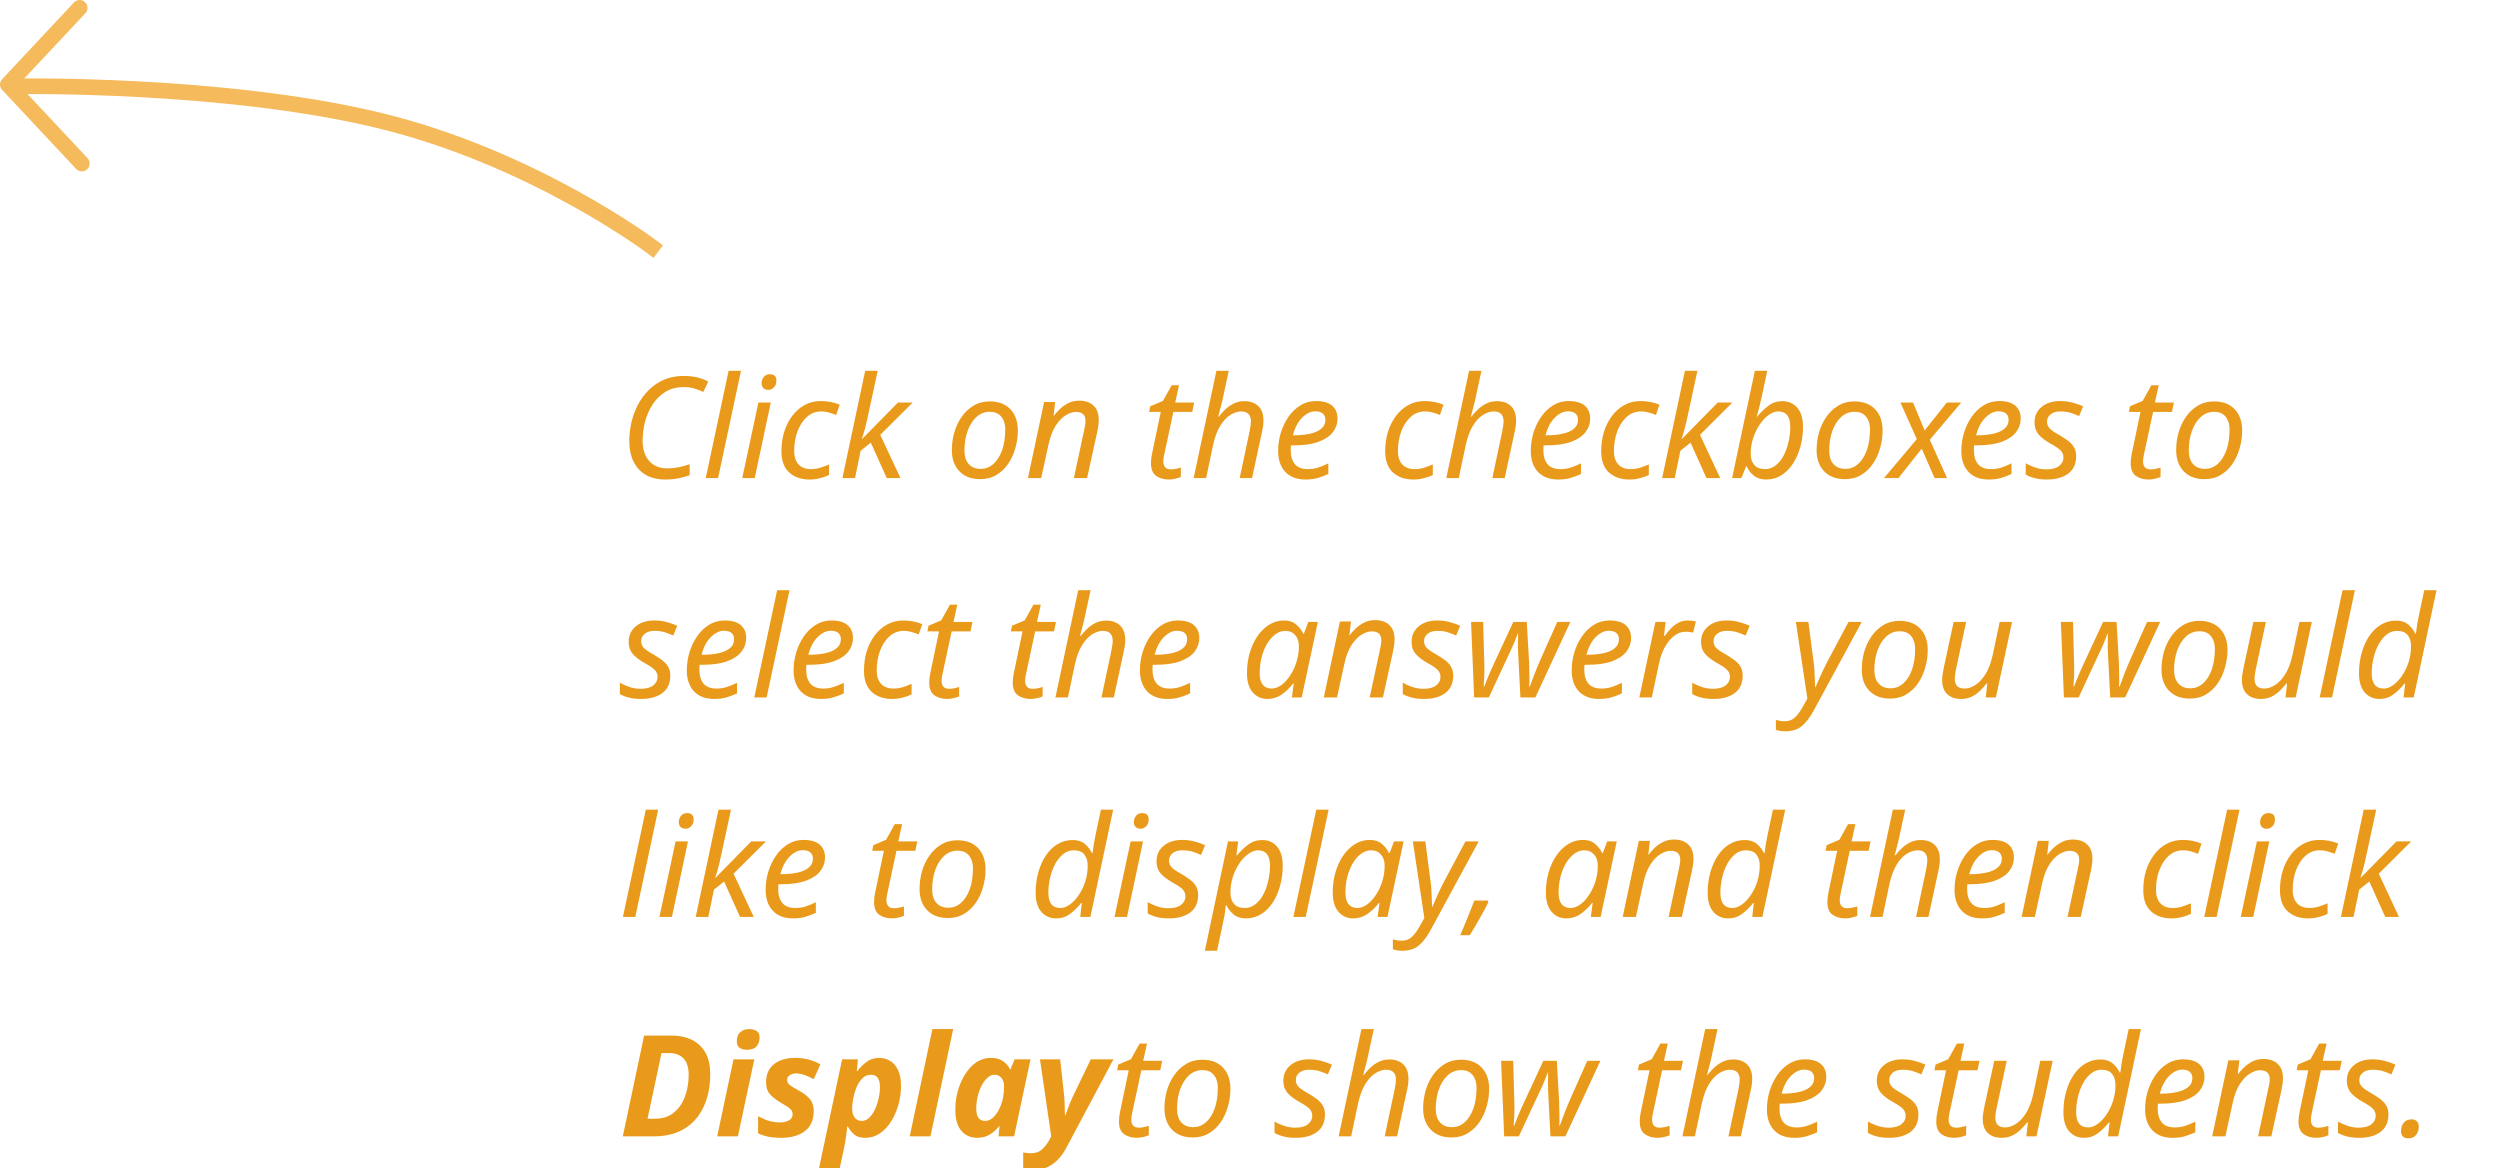
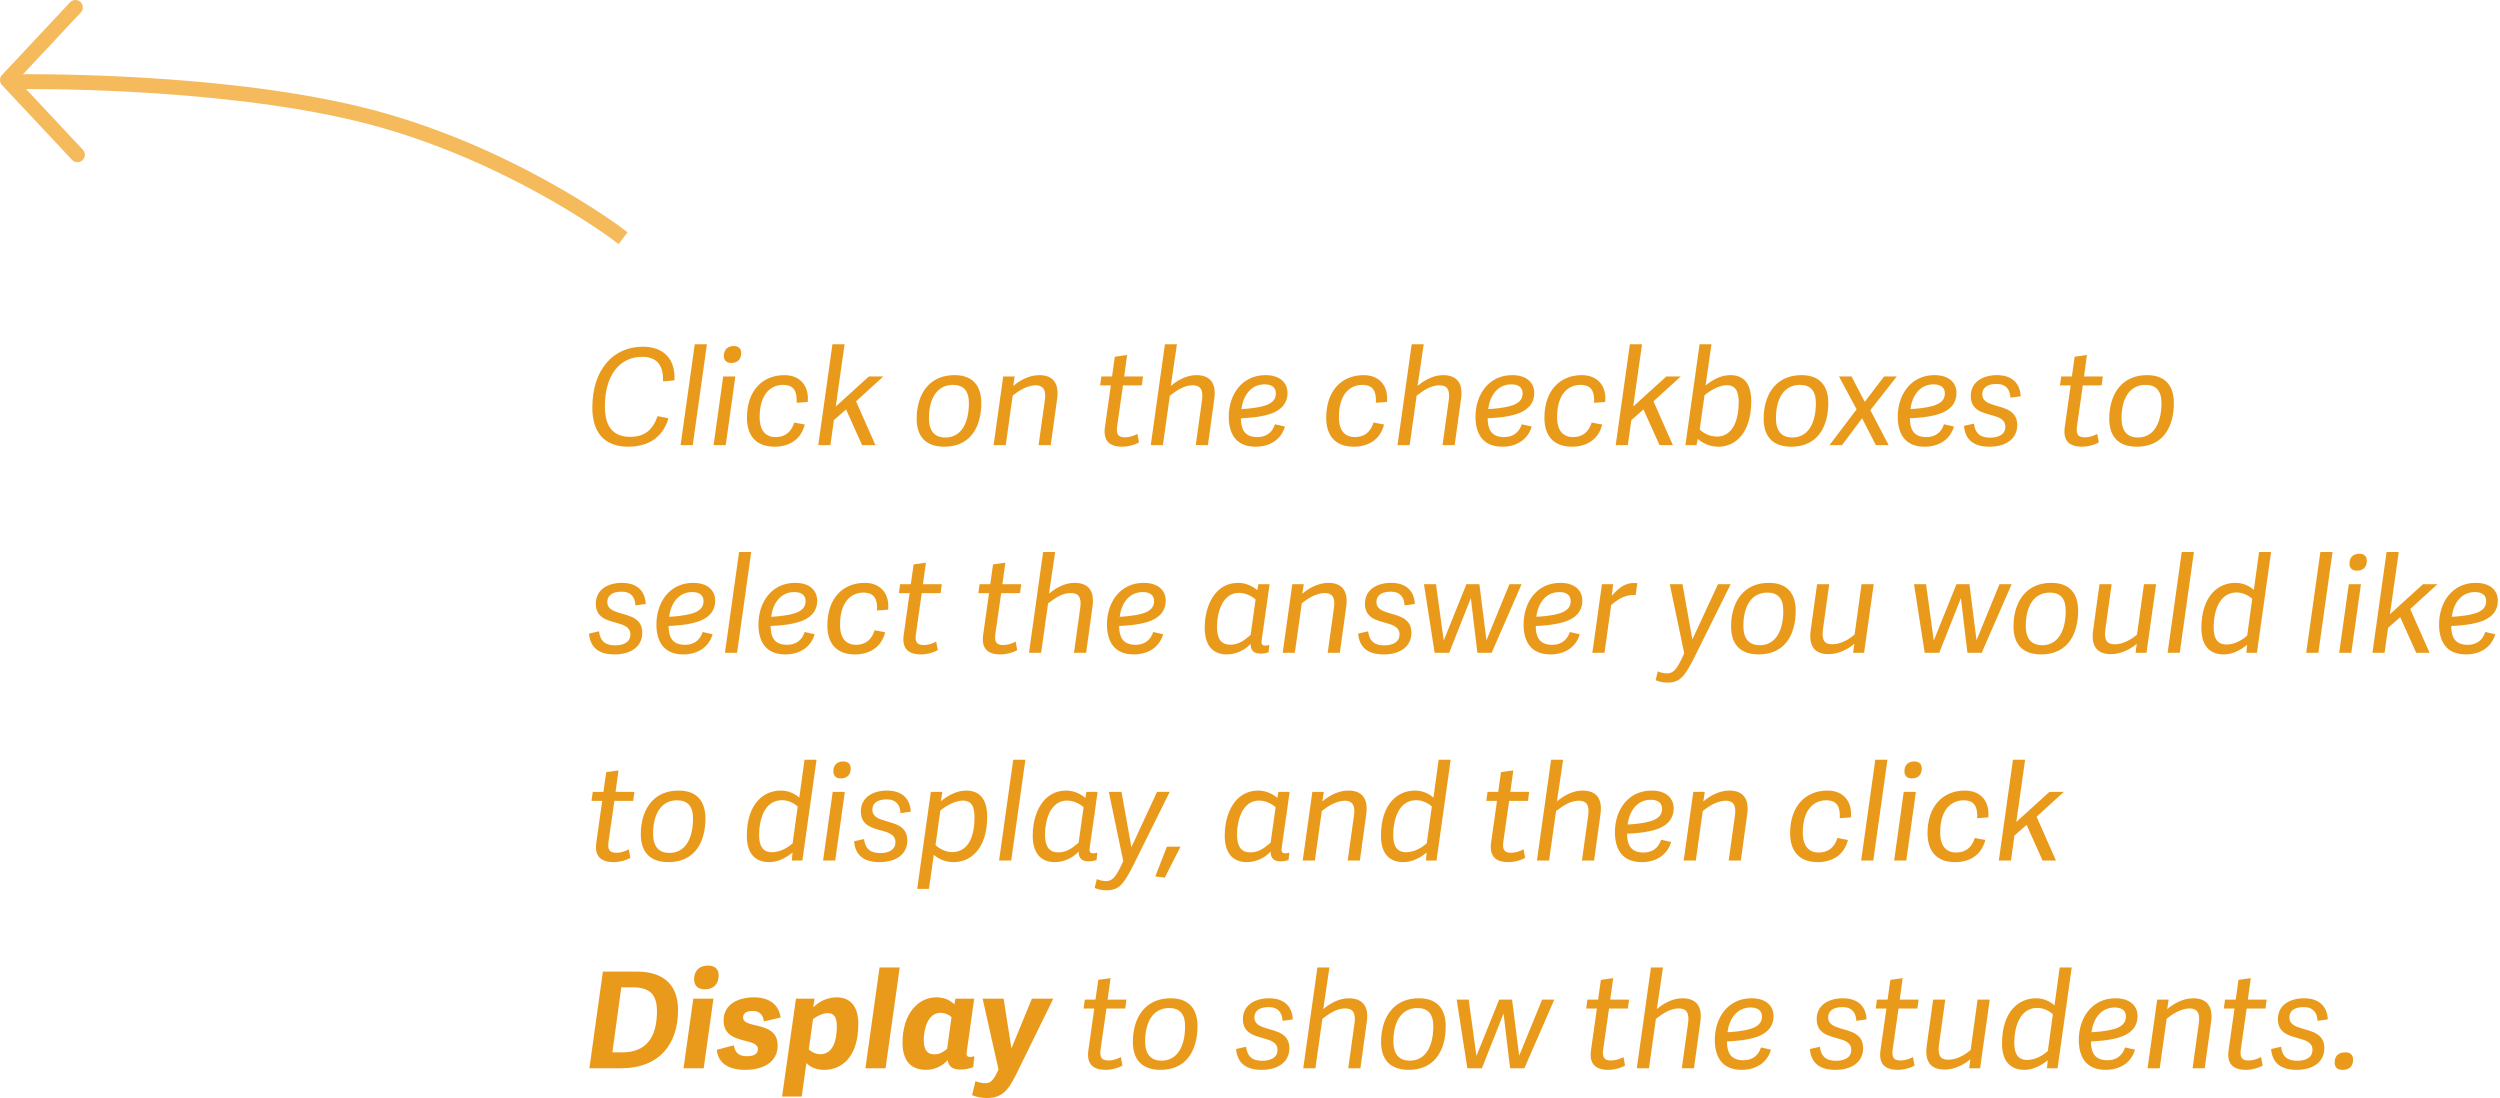
- <svg xmlns="http://www.w3.org/2000/svg" width="319px" height="149px" viewBox="0 0 319 149" version="1.1">
+ <svg xmlns="http://www.w3.org/2000/svg" width="337px" height="148px" viewBox="0 0 337 148" version="1.1">
  <defs />
  <g id="V1" stroke="none" stroke-width="1" fill="none" fill-rule="evenodd">
-     <g id="12_00-Guide-3" transform="translate(-917, -206)">
-       <g id="Group-12" transform="translate(918, 207)">
-         <text id="Click-on-the-checkbo" font-family="AdelleSans-Italic, Adelle Sans" font-size="18" font-style="italic" font-weight="normal" fill="#EA9A1A">
-           <tspan x="78" y="60">Click on the checkboxes to </tspan>
-           <tspan x="78" y="88">select the answers you would </tspan>
-           <tspan x="78" y="116">like to display, and then click </tspan>
-           <tspan x="78" y="144" font-family="AdelleSans-BoldItalic, Adelle Sans" font-weight="bold">Display</tspan>
-           <tspan x="140.748" y="144"> to show the students. </tspan>
-         </text>
-         <g id="Group-5" stroke="#F5BA5B" stroke-width="2">
-           <path d="M1,10.011 C1,10.011 27.529,9.567 47.328,14.358 C67.126,19.149 82.191,30.507 82.191,30.507" id="Line" stroke-linecap="square" />
-           <polyline id="Path-9" stroke-linecap="round" stroke-linejoin="round" points="9.439 19.864 -1.59161573e-12 9.787 9.167 7.10542736e-13" />
+     <g id="12_00-Guide-3-Copy" transform="translate(-862, -159)">
+       <g id="Group-12" transform="translate(863, 160)">
+         <g id="Group-16">
+           <g id="Group-5" stroke="#F5BA5B" stroke-width="2">
+             <path d="M1,10.011 C1,10.011 27.529,9.567 47.328,14.358 C67.126,19.149 82.191,30.507 82.191,30.507" id="Line" stroke-linecap="square" />
+             <polyline id="Path-9" stroke-linecap="round" stroke-linejoin="round" points="9.439 19.864 -1.59161573e-12 9.787 9.167 7.10542736e-13" />
+           </g>
+           <path d="M87.648,55.094 C86.982,56.948 85.92,57.884 83.94,57.884 C81.78,57.884 80.538,56.642 80.538,53.798 C80.538,49.46 82.608,47.102 85.56,47.102 C87.684,47.102 88.422,48.362 88.386,50.414 L89.916,50.27 C90.078,47.336 88.386,45.734 85.668,45.734 C81.636,45.734 78.846,48.83 78.846,53.96 C78.846,57.074 80.286,59.216 83.67,59.216 C86.046,59.216 88.278,58.244 89.106,55.382 L87.648,55.094 Z M90.744,59 L92.382,59 L94.29,45.41 L92.652,45.41 L90.744,59 Z M98.124,49.748 L96.486,49.748 L95.19,59 L96.828,59 L98.124,49.748 Z M98.916,46.598 C98.916,45.986 98.556,45.644 97.908,45.644 C97.08,45.644 96.576,46.13 96.576,46.976 C96.576,47.57 96.936,47.93 97.584,47.93 C98.412,47.93 98.916,47.426 98.916,46.598 Z M103.416,59.216 C105.306,59.216 106.962,58.316 107.484,56.228 L106.062,55.958 C105.666,57.272 104.784,57.92 103.542,57.92 C102.372,57.92 101.4,57.218 101.4,55.238 C101.4,51.89 103.092,50.882 104.55,50.882 C106.08,50.882 106.458,51.836 106.386,53.294 L107.88,53.186 C108.096,51.098 106.926,49.568 104.73,49.568 C101.796,49.568 99.69,51.638 99.69,55.31 C99.69,57.614 100.806,59.216 103.416,59.216 Z M117.006,59 L114.396,53.096 L118.068,49.748 L116.124,49.748 L111.66,53.798 L112.848,45.41 L111.21,45.41 L109.302,59 L110.94,59 L111.408,55.634 L113.046,54.194 L115.206,59 L117.006,59 Z M126.294,59.216 C123.684,59.216 122.568,57.722 122.568,55.454 C122.568,55.058 122.586,54.662 122.64,54.284 C123.018,51.494 124.71,49.568 127.662,49.568 C130.326,49.568 131.28,51.224 131.28,53.33 C131.28,53.726 131.262,54.086 131.208,54.5 C130.848,57.416 129.174,59.216 126.294,59.216 Z M126.438,57.974 C128.094,57.974 129.264,56.786 129.552,54.374 C129.588,54.014 129.606,53.672 129.606,53.312 C129.606,51.674 128.868,50.882 127.464,50.882 C125.79,50.882 124.566,52.016 124.278,54.374 C124.242,54.698 124.224,55.04 124.224,55.382 C124.224,57.074 124.962,57.974 126.438,57.974 Z M135.51,52.322 C136.176,51.782 137.418,50.936 138.606,50.936 C139.614,50.936 140.046,51.548 139.848,52.916 L139.002,59 L140.64,59 L141.504,52.736 C141.792,50.612 140.892,49.568 139.092,49.568 C137.616,49.568 136.32,50.396 135.6,51.026 L135.582,51.026 L135.78,49.748 L134.232,49.748 L132.936,59 L134.574,59 L135.51,52.322 Z M152.322,57.488 C151.908,57.722 151.26,57.956 150.666,57.956 C149.568,57.956 149.46,57.344 149.604,56.372 L150.378,50.954 L152.916,50.954 L153.078,49.748 L150.54,49.748 L150.936,46.85 L149.28,47.084 L148.902,49.748 L147.462,49.748 L147.3,50.954 L148.74,50.954 L147.948,56.552 C147.678,58.388 148.524,59.216 150.288,59.216 C151.116,59.216 152.034,58.946 152.538,58.64 L152.322,57.488 Z M156.696,52.34 C157.614,51.638 158.604,50.936 159.774,50.936 C160.782,50.936 161.232,51.512 161.034,52.916 L160.188,59 L161.826,59 L162.69,52.736 C162.978,50.612 162.114,49.568 160.242,49.568 C158.82,49.568 157.542,50.414 156.822,51.026 L157.65,45.41 L156.03,45.41 L154.122,59 L155.76,59 L156.696,52.34 Z M168.252,59.216 C165.552,59.216 164.634,57.38 164.634,55.184 C164.634,52.16 166.434,49.568 169.584,49.568 C171.6,49.568 172.554,50.648 172.554,51.962 C172.554,53.51 171.528,54.392 170.142,54.824 C168.774,55.256 167.154,55.346 166.272,55.382 C166.29,56.642 166.596,57.92 168.504,57.92 C169.818,57.92 170.574,57.146 170.862,56.192 L172.212,56.498 C171.672,58.334 170.088,59.216 168.252,59.216 Z M169.476,50.81 C167.586,50.81 166.578,52.358 166.344,54.14 C166.776,54.122 168.288,54.05 169.512,53.672 C170.412,53.384 170.988,52.898 170.988,52.034 C170.988,51.224 170.412,50.81 169.476,50.81 Z M181.5,59.216 C183.39,59.216 185.046,58.316 185.568,56.228 L184.146,55.958 C183.75,57.272 182.868,57.92 181.626,57.92 C180.456,57.92 179.484,57.218 179.484,55.238 C179.484,51.89 181.176,50.882 182.634,50.882 C184.164,50.882 184.542,51.836 184.47,53.294 L185.964,53.186 C186.18,51.098 185.01,49.568 182.814,49.568 C179.88,49.568 177.774,51.638 177.774,55.31 C177.774,57.614 178.89,59.216 181.5,59.216 Z M189.96,52.34 C190.878,51.638 191.868,50.936 193.038,50.936 C194.046,50.936 194.496,51.512 194.298,52.916 L193.452,59 L195.09,59 L195.954,52.736 C196.242,50.612 195.378,49.568 193.506,49.568 C192.084,49.568 190.806,50.414 190.086,51.026 L190.914,45.41 L189.294,45.41 L187.386,59 L189.024,59 L189.96,52.34 Z M201.516,59.216 C198.816,59.216 197.898,57.38 197.898,55.184 C197.898,52.16 199.698,49.568 202.848,49.568 C204.864,49.568 205.818,50.648 205.818,51.962 C205.818,53.51 204.792,54.392 203.406,54.824 C202.038,55.256 200.418,55.346 199.536,55.382 C199.554,56.642 199.86,57.92 201.768,57.92 C203.082,57.92 203.838,57.146 204.126,56.192 L205.476,56.498 C204.936,58.334 203.352,59.216 201.516,59.216 Z M202.74,50.81 C200.85,50.81 199.842,52.358 199.608,54.14 C200.04,54.122 201.552,54.05 202.776,53.672 C203.676,53.384 204.252,52.898 204.252,52.034 C204.252,51.224 203.676,50.81 202.74,50.81 Z M210.912,59.216 C212.802,59.216 214.458,58.316 214.98,56.228 L213.558,55.958 C213.162,57.272 212.28,57.92 211.038,57.92 C209.868,57.92 208.896,57.218 208.896,55.238 C208.896,51.89 210.588,50.882 212.046,50.882 C213.576,50.882 213.954,51.836 213.882,53.294 L215.376,53.186 C215.592,51.098 214.422,49.568 212.226,49.568 C209.292,49.568 207.186,51.638 207.186,55.31 C207.186,57.614 208.302,59.216 210.912,59.216 Z M224.502,59 L221.892,53.096 L225.564,49.748 L223.62,49.748 L219.156,53.798 L220.344,45.41 L218.706,45.41 L216.798,59 L218.436,59 L218.904,55.634 L220.542,54.194 L222.702,59 L224.502,59 Z M227.688,59 L226.194,59 L228.102,45.41 L229.704,45.41 L228.912,50.954 C229.848,50.234 230.91,49.568 232.26,49.568 C233.898,49.568 235.068,50.522 235.068,53.078 C235.068,57.362 232.926,59.216 230.658,59.216 C229.524,59.216 228.606,58.802 227.868,58.172 L227.85,58.172 L227.688,59 Z M228.768,52.286 L228.12,56.912 C228.48,57.236 229.29,57.848 230.424,57.848 C232.62,57.848 233.376,55.562 233.376,53.204 C233.376,51.62 232.854,50.918 231.756,50.918 C230.712,50.918 229.38,51.746 228.768,52.286 Z M240.468,59.216 C237.858,59.216 236.742,57.722 236.742,55.454 C236.742,55.058 236.76,54.662 236.814,54.284 C237.192,51.494 238.884,49.568 241.836,49.568 C244.5,49.568 245.454,51.224 245.454,53.33 C245.454,53.726 245.436,54.086 245.382,54.5 C245.022,57.416 243.348,59.216 240.468,59.216 Z M240.612,57.974 C242.268,57.974 243.438,56.786 243.726,54.374 C243.762,54.014 243.78,53.672 243.78,53.312 C243.78,51.674 243.042,50.882 241.638,50.882 C239.964,50.882 238.74,52.016 238.452,54.374 C238.416,54.698 238.398,55.04 238.398,55.382 C238.398,57.074 239.136,57.974 240.612,57.974 Z M253.59,59 L251.124,54.284 L254.688,49.748 L252.978,49.748 L250.368,53.168 L248.586,49.748 L246.894,49.748 L249.27,54.176 L245.616,59 L247.308,59 L250.008,55.382 L251.862,59 L253.59,59 Z M258.432,59.216 C255.732,59.216 254.814,57.38 254.814,55.184 C254.814,52.16 256.614,49.568 259.764,49.568 C261.78,49.568 262.734,50.648 262.734,51.962 C262.734,53.51 261.708,54.392 260.322,54.824 C258.954,55.256 257.334,55.346 256.452,55.382 C256.47,56.642 256.776,57.92 258.684,57.92 C259.998,57.92 260.754,57.146 261.042,56.192 L262.392,56.498 C261.852,58.334 260.268,59.216 258.432,59.216 Z M259.656,50.81 C257.766,50.81 256.758,52.358 256.524,54.14 C256.956,54.122 258.468,54.05 259.692,53.672 C260.592,53.384 261.168,52.898 261.168,52.034 C261.168,51.224 260.592,50.81 259.656,50.81 Z M268.17,49.568 C266.388,49.568 264.66,50.414 264.66,52.376 C264.66,54.266 266.172,54.608 267.468,54.968 C268.458,55.238 269.322,55.544 269.322,56.516 C269.322,57.668 268.242,57.992 267.27,57.992 C265.668,57.992 265.218,57.146 265.092,56.102 L263.742,56.408 C263.904,58.244 265.002,59.216 267.18,59.216 C269.412,59.216 270.924,58.154 270.924,56.282 C270.924,54.356 269.25,54.032 267.9,53.636 C266.982,53.366 266.208,53.042 266.208,52.16 C266.208,51.44 266.676,50.756 268.134,50.756 C269.484,50.756 269.952,51.584 270.006,52.61 L271.392,52.412 C271.302,50.792 270.366,49.568 268.17,49.568 Z M281.706,57.488 C281.292,57.722 280.644,57.956 280.05,57.956 C278.952,57.956 278.844,57.344 278.988,56.372 L279.762,50.954 L282.3,50.954 L282.462,49.748 L279.924,49.748 L280.32,46.85 L278.664,47.084 L278.286,49.748 L276.846,49.748 L276.684,50.954 L278.124,50.954 L277.332,56.552 C277.062,58.388 277.908,59.216 279.672,59.216 C280.5,59.216 281.418,58.946 281.922,58.64 L281.706,57.488 Z M287.052,59.216 C284.442,59.216 283.326,57.722 283.326,55.454 C283.326,55.058 283.344,54.662 283.398,54.284 C283.776,51.494 285.468,49.568 288.42,49.568 C291.084,49.568 292.038,51.224 292.038,53.33 C292.038,53.726 292.02,54.086 291.966,54.5 C291.606,57.416 289.932,59.216 287.052,59.216 Z M287.196,57.974 C288.852,57.974 290.022,56.786 290.31,54.374 C290.346,54.014 290.364,53.672 290.364,53.312 C290.364,51.674 289.626,50.882 288.222,50.882 C286.548,50.882 285.324,52.016 285.036,54.374 C285,54.698 284.982,55.04 284.982,55.382 C284.982,57.074 285.72,57.974 287.196,57.974 Z M82.824,77.568 C81.042,77.568 79.314,78.414 79.314,80.376 C79.314,82.266 80.826,82.608 82.122,82.968 C83.112,83.238 83.976,83.544 83.976,84.516 C83.976,85.668 82.896,85.992 81.924,85.992 C80.322,85.992 79.872,85.146 79.746,84.102 L78.396,84.408 C78.558,86.244 79.656,87.216 81.834,87.216 C84.066,87.216 85.578,86.154 85.578,84.282 C85.578,82.356 83.904,82.032 82.554,81.636 C81.636,81.366 80.862,81.042 80.862,80.16 C80.862,79.44 81.33,78.756 82.788,78.756 C84.138,78.756 84.606,79.584 84.66,80.61 L86.046,80.412 C85.956,78.792 85.02,77.568 82.824,77.568 Z M91.104,87.216 C88.404,87.216 87.486,85.38 87.486,83.184 C87.486,80.16 89.286,77.568 92.436,77.568 C94.452,77.568 95.406,78.648 95.406,79.962 C95.406,81.51 94.38,82.392 92.994,82.824 C91.626,83.256 90.006,83.346 89.124,83.382 C89.142,84.642 89.448,85.92 91.356,85.92 C92.67,85.92 93.426,85.146 93.714,84.192 L95.064,84.498 C94.524,86.334 92.94,87.216 91.104,87.216 Z M92.328,78.81 C90.438,78.81 89.43,80.358 89.196,82.14 C89.628,82.122 91.14,82.05 92.364,81.672 C93.264,81.384 93.84,80.898 93.84,80.034 C93.84,79.224 93.264,78.81 92.328,78.81 Z M96.72,87 L98.358,87 L100.266,73.41 L98.628,73.41 L96.72,87 Z M104.856,87.216 C102.156,87.216 101.238,85.38 101.238,83.184 C101.238,80.16 103.038,77.568 106.188,77.568 C108.204,77.568 109.158,78.648 109.158,79.962 C109.158,81.51 108.132,82.392 106.746,82.824 C105.378,83.256 103.758,83.346 102.876,83.382 C102.894,84.642 103.2,85.92 105.108,85.92 C106.422,85.92 107.178,85.146 107.466,84.192 L108.816,84.498 C108.276,86.334 106.692,87.216 104.856,87.216 Z M106.08,78.81 C104.19,78.81 103.182,80.358 102.948,82.14 C103.38,82.122 104.892,82.05 106.116,81.672 C107.016,81.384 107.592,80.898 107.592,80.034 C107.592,79.224 107.016,78.81 106.08,78.81 Z M114.252,87.216 C116.142,87.216 117.798,86.316 118.32,84.228 L116.898,83.958 C116.502,85.272 115.62,85.92 114.378,85.92 C113.208,85.92 112.236,85.218 112.236,83.238 C112.236,79.89 113.928,78.882 115.386,78.882 C116.916,78.882 117.294,79.836 117.222,81.294 L118.716,81.186 C118.932,79.098 117.762,77.568 115.566,77.568 C112.632,77.568 110.526,79.638 110.526,83.31 C110.526,85.614 111.642,87.216 114.252,87.216 Z M125.196,85.488 C124.782,85.722 124.134,85.956 123.54,85.956 C122.442,85.956 122.334,85.344 122.478,84.372 L123.252,78.954 L125.79,78.954 L125.952,77.748 L123.414,77.748 L123.81,74.85 L122.154,75.084 L121.776,77.748 L120.336,77.748 L120.174,78.954 L121.614,78.954 L120.822,84.552 C120.552,86.388 121.398,87.216 123.162,87.216 C123.99,87.216 124.908,86.946 125.412,86.64 L125.196,85.488 Z M135.906,85.488 C135.492,85.722 134.844,85.956 134.25,85.956 C133.152,85.956 133.044,85.344 133.188,84.372 L133.962,78.954 L136.5,78.954 L136.662,77.748 L134.124,77.748 L134.52,74.85 L132.864,75.084 L132.486,77.748 L131.046,77.748 L130.884,78.954 L132.324,78.954 L131.532,84.552 C131.262,86.388 132.108,87.216 133.872,87.216 C134.7,87.216 135.618,86.946 136.122,86.64 L135.906,85.488 Z M140.28,80.34 C141.198,79.638 142.188,78.936 143.358,78.936 C144.366,78.936 144.816,79.512 144.618,80.916 L143.772,87 L145.41,87 L146.274,80.736 C146.562,78.612 145.698,77.568 143.826,77.568 C142.404,77.568 141.126,78.414 140.406,79.026 L141.234,73.41 L139.614,73.41 L137.706,87 L139.344,87 L140.28,80.34 Z M151.836,87.216 C149.136,87.216 148.218,85.38 148.218,83.184 C148.218,80.16 150.018,77.568 153.168,77.568 C155.184,77.568 156.138,78.648 156.138,79.962 C156.138,81.51 155.112,82.392 153.726,82.824 C152.358,83.256 150.738,83.346 149.856,83.382 C149.874,84.642 150.18,85.92 152.088,85.92 C153.402,85.92 154.158,85.146 154.446,84.192 L155.796,84.498 C155.256,86.334 153.672,87.216 151.836,87.216 Z M153.06,78.81 C151.17,78.81 150.162,80.358 149.928,82.14 C150.36,82.122 151.872,82.05 153.096,81.672 C153.996,81.384 154.572,80.898 154.572,80.034 C154.572,79.224 153.996,78.81 153.06,78.81 Z M170.142,77.748 L169.08,85.254 C169.008,85.758 169.08,86.028 169.53,86.028 C169.692,86.028 169.854,86.01 170.106,85.938 L169.998,86.928 C169.728,87.036 169.296,87.108 168.936,87.108 C168.072,87.108 167.568,86.748 167.586,85.794 C166.812,86.64 165.588,87.216 164.382,87.216 C162.636,87.216 161.394,86.172 161.394,83.634 C161.394,80.592 162.816,77.568 165.912,77.568 C166.974,77.568 167.91,78.054 168.486,78.558 L168.63,77.748 L170.142,77.748 Z M167.586,84.57 L168.252,79.818 C167.784,79.368 166.902,78.918 166.002,78.918 C163.752,78.918 163.05,81.636 163.05,83.49 C163.05,85.254 163.734,85.902 164.832,85.902 C165.696,85.902 166.47,85.596 167.586,84.57 Z M174.48,80.322 C175.146,79.782 176.388,78.936 177.576,78.936 C178.584,78.936 179.016,79.548 178.818,80.916 L177.972,87 L179.61,87 L180.474,80.736 C180.762,78.612 179.862,77.568 178.062,77.568 C176.586,77.568 175.29,78.396 174.57,79.026 L174.552,79.026 L174.75,77.748 L173.202,77.748 L171.906,87 L173.544,87 L174.48,80.322 Z M186.504,77.568 C184.722,77.568 182.994,78.414 182.994,80.376 C182.994,82.266 184.506,82.608 185.802,82.968 C186.792,83.238 187.656,83.544 187.656,84.516 C187.656,85.668 186.576,85.992 185.604,85.992 C184.002,85.992 183.552,85.146 183.426,84.102 L182.076,84.408 C182.238,86.244 183.336,87.216 185.514,87.216 C187.746,87.216 189.258,86.154 189.258,84.282 C189.258,82.356 187.584,82.032 186.234,81.636 C185.316,81.366 184.542,81.042 184.542,80.16 C184.542,79.44 185.01,78.756 186.468,78.756 C187.818,78.756 188.286,79.584 188.34,80.61 L189.726,80.412 C189.636,78.792 188.7,77.568 186.504,77.568 Z M194.352,87 L197.268,79.62 L198.15,87 L200.076,87 L204.108,77.748 L202.47,77.748 L199.374,85.308 L198.42,77.748 L196.674,77.748 L193.614,85.344 L192.57,77.748 L190.95,77.748 L192.39,87 L194.352,87 Z M207.996,87.216 C205.296,87.216 204.378,85.38 204.378,83.184 C204.378,80.16 206.178,77.568 209.328,77.568 C211.344,77.568 212.298,78.648 212.298,79.962 C212.298,81.51 211.272,82.392 209.886,82.824 C208.518,83.256 206.898,83.346 206.016,83.382 C206.034,84.642 206.34,85.92 208.248,85.92 C209.562,85.92 210.318,85.146 210.606,84.192 L211.956,84.498 C211.416,86.334 209.832,87.216 207.996,87.216 Z M209.22,78.81 C207.33,78.81 206.322,80.358 206.088,82.14 C206.52,82.122 208.032,82.05 209.256,81.672 C210.156,81.384 210.732,80.898 210.732,80.034 C210.732,79.224 210.156,78.81 209.22,78.81 Z M216.186,80.556 C217.266,79.62 218.274,79.116 219.48,79.224 L219.714,77.604 C219.57,77.586 219.426,77.586 219.282,77.586 C218.022,77.586 217.212,78.252 216.258,79.314 L216.456,77.748 L214.944,77.748 L213.648,87 L215.286,87 L216.186,80.556 Z M226.032,87.072 C225.114,89.106 224.628,89.772 223.746,89.772 C223.26,89.772 222.81,89.646 222.468,89.502 L222.18,90.69 C222.522,90.852 223.098,91.014 223.782,91.014 C225.474,91.014 226.122,90.15 227.418,87.576 L232.296,77.748 L230.586,77.748 L227.13,85.2 L225.798,77.748 L224.088,77.748 L226.032,87.072 Z M236.076,87.216 C233.466,87.216 232.35,85.722 232.35,83.454 C232.35,83.058 232.368,82.662 232.422,82.284 C232.8,79.494 234.492,77.568 237.444,77.568 C240.108,77.568 241.062,79.224 241.062,81.33 C241.062,81.726 241.044,82.086 240.99,82.5 C240.63,85.416 238.956,87.216 236.076,87.216 Z M236.22,85.974 C237.876,85.974 239.046,84.786 239.334,82.374 C239.37,82.014 239.388,81.672 239.388,81.312 C239.388,79.674 238.65,78.882 237.246,78.882 C235.572,78.882 234.348,80.016 234.06,82.374 C234.024,82.698 234.006,83.04 234.006,83.382 C234.006,85.074 234.744,85.974 236.22,85.974 Z M249,84.534 C248.244,85.2 247.11,85.848 246.012,85.848 C245.22,85.848 244.788,85.56 244.716,84.84 C244.662,84.588 244.68,84.246 244.734,83.832 L245.58,77.748 L243.942,77.748 L243.078,83.994 C242.79,86.118 243.636,87.18 245.49,87.18 C246.894,87.18 248.244,86.424 248.964,85.776 L248.802,87 L250.278,87 L251.574,77.748 L249.936,77.748 L249,84.534 Z M260.412,87 L263.328,79.62 L264.21,87 L266.136,87 L270.168,77.748 L268.53,77.748 L265.434,85.308 L264.48,77.748 L262.734,77.748 L259.674,85.344 L258.63,77.748 L257.01,77.748 L258.45,87 L260.412,87 Z M274.146,87.216 C271.536,87.216 270.42,85.722 270.42,83.454 C270.42,83.058 270.438,82.662 270.492,82.284 C270.87,79.494 272.562,77.568 275.514,77.568 C278.178,77.568 279.132,79.224 279.132,81.33 C279.132,81.726 279.114,82.086 279.06,82.5 C278.7,85.416 277.026,87.216 274.146,87.216 Z M274.29,85.974 C275.946,85.974 277.116,84.786 277.404,82.374 C277.44,82.014 277.458,81.672 277.458,81.312 C277.458,79.674 276.72,78.882 275.316,78.882 C273.642,78.882 272.418,80.016 272.13,82.374 C272.094,82.698 272.076,83.04 272.076,83.382 C272.076,85.074 272.814,85.974 274.29,85.974 Z M287.07,84.534 C286.314,85.2 285.18,85.848 284.082,85.848 C283.29,85.848 282.858,85.56 282.786,84.84 C282.732,84.588 282.75,84.246 282.804,83.832 L283.65,77.748 L282.012,77.748 L281.148,83.994 C280.86,86.118 281.706,87.18 283.56,87.18 C284.964,87.18 286.314,86.424 287.034,85.776 L286.872,87 L288.348,87 L289.644,77.748 L288.006,77.748 L287.07,84.534 Z M291.192,87 L292.83,87 L294.738,73.41 L293.1,73.41 L291.192,87 Z M303.234,87 L301.812,87 L301.902,85.938 L301.902,85.92 C301.038,86.64 299.94,87.216 298.77,87.216 C296.952,87.216 295.746,86.136 295.746,83.688 C295.746,79.224 298.104,77.568 300.318,77.568 C301.398,77.568 302.226,78 302.82,78.522 L303.522,73.41 L305.142,73.41 L303.234,87 Z M301.92,84.678 L302.604,79.71 C302.226,79.386 301.47,78.864 300.498,78.864 C298.248,78.864 297.402,81.222 297.402,83.598 C297.402,85.038 297.888,85.83 299.058,85.884 C299.418,85.884 299.778,85.83 300.138,85.722 C300.822,85.506 301.47,85.092 301.92,84.678 Z M309.876,87 L311.514,87 L313.422,73.41 L311.784,73.41 L309.876,87 Z M317.256,77.748 L315.618,77.748 L314.322,87 L315.96,87 L317.256,77.748 Z M318.048,74.598 C318.048,73.986 317.688,73.644 317.04,73.644 C316.212,73.644 315.708,74.13 315.708,74.976 C315.708,75.57 316.068,75.93 316.716,75.93 C317.544,75.93 318.048,75.426 318.048,74.598 Z M326.508,87 L323.898,81.096 L327.57,77.748 L325.626,77.748 L321.162,81.798 L322.35,73.41 L320.712,73.41 L318.804,87 L320.442,87 L320.91,83.634 L322.548,82.194 L324.708,87 L326.508,87 Z M331.404,87.216 C328.704,87.216 327.786,85.38 327.786,83.184 C327.786,80.16 329.586,77.568 332.736,77.568 C334.752,77.568 335.706,78.648 335.706,79.962 C335.706,81.51 334.68,82.392 333.294,82.824 C331.926,83.256 330.306,83.346 329.424,83.382 C329.442,84.642 329.748,85.92 331.656,85.92 C332.97,85.92 333.726,85.146 334.014,84.192 L335.364,84.498 C334.824,86.334 333.24,87.216 331.404,87.216 Z M332.628,78.81 C330.738,78.81 329.73,80.358 329.496,82.14 C329.928,82.122 331.44,82.05 332.664,81.672 C333.564,81.384 334.14,80.898 334.14,80.034 C334.14,79.224 333.564,78.81 332.628,78.81 Z M83.76,113.488 C83.346,113.722 82.698,113.956 82.104,113.956 C81.006,113.956 80.898,113.344 81.042,112.372 L81.816,106.954 L84.354,106.954 L84.516,105.748 L81.978,105.748 L82.374,102.85 L80.718,103.084 L80.34,105.748 L78.9,105.748 L78.738,106.954 L80.178,106.954 L79.386,112.552 C79.116,114.388 79.962,115.216 81.726,115.216 C82.554,115.216 83.472,114.946 83.976,114.64 L83.76,113.488 Z M89.106,115.216 C86.496,115.216 85.38,113.722 85.38,111.454 C85.38,111.058 85.398,110.662 85.452,110.284 C85.83,107.494 87.522,105.568 90.474,105.568 C93.138,105.568 94.092,107.224 94.092,109.33 C94.092,109.726 94.074,110.086 94.02,110.5 C93.66,113.416 91.986,115.216 89.106,115.216 Z M89.25,113.974 C90.906,113.974 92.076,112.786 92.364,110.374 C92.4,110.014 92.418,109.672 92.418,109.312 C92.418,107.674 91.68,106.882 90.276,106.882 C88.602,106.882 87.378,108.016 87.09,110.374 C87.054,110.698 87.036,111.04 87.036,111.382 C87.036,113.074 87.774,113.974 89.25,113.974 Z M107.16,115 L105.738,115 L105.828,113.938 L105.828,113.92 C104.964,114.64 103.866,115.216 102.696,115.216 C100.878,115.216 99.672,114.136 99.672,111.688 C99.672,107.224 102.03,105.568 104.244,105.568 C105.324,105.568 106.152,106 106.746,106.522 L107.448,101.41 L109.068,101.41 L107.16,115 Z M105.846,112.678 L106.53,107.71 C106.152,107.386 105.396,106.864 104.424,106.864 C102.174,106.864 101.328,109.222 101.328,111.598 C101.328,113.038 101.814,113.83 102.984,113.884 C103.344,113.884 103.704,113.83 104.064,113.722 C104.748,113.506 105.396,113.092 105.846,112.678 Z M112.884,105.748 L111.246,105.748 L109.95,115 L111.588,115 L112.884,105.748 Z M113.676,102.598 C113.676,101.986 113.316,101.644 112.668,101.644 C111.84,101.644 111.336,102.13 111.336,102.976 C111.336,103.57 111.696,103.93 112.344,103.93 C113.172,103.93 113.676,103.426 113.676,102.598 Z M118.554,105.568 C116.772,105.568 115.044,106.414 115.044,108.376 C115.044,110.266 116.556,110.608 117.852,110.968 C118.842,111.238 119.706,111.544 119.706,112.516 C119.706,113.668 118.626,113.992 117.654,113.992 C116.052,113.992 115.602,113.146 115.476,112.102 L114.126,112.408 C114.288,114.244 115.386,115.216 117.564,115.216 C119.796,115.216 121.308,114.154 121.308,112.282 C121.308,110.356 119.634,110.032 118.284,109.636 C117.366,109.366 116.592,109.042 116.592,108.16 C116.592,107.44 117.06,106.756 118.518,106.756 C119.868,106.756 120.336,107.584 120.39,108.61 L121.776,108.412 C121.686,106.792 120.75,105.568 118.554,105.568 Z M126.024,105.748 L125.826,107.008 C126.744,106.27 127.914,105.568 129.246,105.568 C130.902,105.568 132.072,106.54 132.072,109.078 C132.072,113.398 129.876,115.216 127.536,115.216 C126.384,115.216 125.466,114.748 124.872,114.226 L124.224,118.816 L122.64,118.816 L124.476,105.748 L126.024,105.748 Z M130.362,109.204 C130.362,107.548 129.858,106.918 128.778,106.918 C127.716,106.918 126.366,107.728 125.754,108.268 L125.106,112.93 C125.448,113.236 126.33,113.866 127.338,113.866 C129.66,113.866 130.362,111.508 130.362,109.204 Z M133.674,115 L135.312,115 L137.22,101.41 L135.582,101.41 L133.674,115 Z M146.958,105.748 L145.896,113.254 C145.824,113.758 145.896,114.028 146.346,114.028 C146.508,114.028 146.67,114.01 146.922,113.938 L146.814,114.928 C146.544,115.036 146.112,115.108 145.752,115.108 C144.888,115.108 144.384,114.748 144.402,113.794 C143.628,114.64 142.404,115.216 141.198,115.216 C139.452,115.216 138.21,114.172 138.21,111.634 C138.21,108.592 139.632,105.568 142.728,105.568 C143.79,105.568 144.726,106.054 145.302,106.558 L145.446,105.748 L146.958,105.748 Z M144.402,112.57 L145.068,107.818 C144.6,107.368 143.718,106.918 142.818,106.918 C140.568,106.918 139.866,109.636 139.866,111.49 C139.866,113.254 140.55,113.902 141.648,113.902 C142.512,113.902 143.286,113.596 144.402,112.57 Z M150.414,115.072 L148.47,105.748 L150.18,105.748 L151.512,113.2 L154.968,105.748 L156.678,105.748 L151.8,115.576 C150.504,118.15 149.856,119.014 148.164,119.014 C147.48,119.014 146.904,118.852 146.562,118.69 L146.85,117.502 C147.192,117.646 147.642,117.772 148.128,117.772 C149.01,117.772 149.496,117.106 150.414,115.072 Z M154.734,117.142 L156.3,113.128 L158.136,113.128 L156.012,117.304 L154.734,117.142 Z M172.842,105.748 L171.78,113.254 C171.708,113.758 171.78,114.028 172.23,114.028 C172.392,114.028 172.554,114.01 172.806,113.938 L172.698,114.928 C172.428,115.036 171.996,115.108 171.636,115.108 C170.772,115.108 170.268,114.748 170.286,113.794 C169.512,114.64 168.288,115.216 167.082,115.216 C165.336,115.216 164.094,114.172 164.094,111.634 C164.094,108.592 165.516,105.568 168.612,105.568 C169.674,105.568 170.61,106.054 171.186,106.558 L171.33,105.748 L172.842,105.748 Z M170.286,112.57 L170.952,107.818 C170.484,107.368 169.602,106.918 168.702,106.918 C166.452,106.918 165.75,109.636 165.75,111.49 C165.75,113.254 166.434,113.902 167.532,113.902 C168.396,113.902 169.17,113.596 170.286,112.57 Z M177.18,108.322 C177.846,107.782 179.088,106.936 180.276,106.936 C181.284,106.936 181.716,107.548 181.518,108.916 L180.672,115 L182.31,115 L183.174,108.736 C183.462,106.612 182.562,105.568 180.762,105.568 C179.286,105.568 177.99,106.396 177.27,107.026 L177.252,107.026 L177.45,105.748 L175.902,105.748 L174.606,115 L176.244,115 L177.18,108.322 Z M192.642,115 L191.22,115 L191.31,113.938 L191.31,113.92 C190.446,114.64 189.348,115.216 188.178,115.216 C186.36,115.216 185.154,114.136 185.154,111.688 C185.154,107.224 187.512,105.568 189.726,105.568 C190.806,105.568 191.634,106 192.228,106.522 L192.93,101.41 L194.55,101.41 L192.642,115 Z M191.328,112.678 L192.012,107.71 C191.634,107.386 190.878,106.864 189.906,106.864 C187.656,106.864 186.81,109.222 186.81,111.598 C186.81,113.038 187.296,113.83 188.466,113.884 C188.826,113.884 189.186,113.83 189.546,113.722 C190.23,113.506 190.878,113.092 191.328,112.678 Z M204.378,113.488 C203.964,113.722 203.316,113.956 202.722,113.956 C201.624,113.956 201.516,113.344 201.66,112.372 L202.434,106.954 L204.972,106.954 L205.134,105.748 L202.596,105.748 L202.992,102.85 L201.336,103.084 L200.958,105.748 L199.518,105.748 L199.356,106.954 L200.796,106.954 L200.004,112.552 C199.734,114.388 200.58,115.216 202.344,115.216 C203.172,115.216 204.09,114.946 204.594,114.64 L204.378,113.488 Z M208.752,108.34 C209.67,107.638 210.66,106.936 211.83,106.936 C212.838,106.936 213.288,107.512 213.09,108.916 L212.244,115 L213.882,115 L214.746,108.736 C215.034,106.612 214.17,105.568 212.298,105.568 C210.876,105.568 209.598,106.414 208.878,107.026 L209.706,101.41 L208.086,101.41 L206.178,115 L207.816,115 L208.752,108.34 Z M220.308,115.216 C217.608,115.216 216.69,113.38 216.69,111.184 C216.69,108.16 218.49,105.568 221.64,105.568 C223.656,105.568 224.61,106.648 224.61,107.962 C224.61,109.51 223.584,110.392 222.198,110.824 C220.83,111.256 219.21,111.346 218.328,111.382 C218.346,112.642 218.652,113.92 220.56,113.92 C221.874,113.92 222.63,113.146 222.918,112.192 L224.268,112.498 C223.728,114.334 222.144,115.216 220.308,115.216 Z M221.532,106.81 C219.642,106.81 218.634,108.358 218.4,110.14 C218.832,110.122 220.344,110.05 221.568,109.672 C222.468,109.384 223.044,108.898 223.044,108.034 C223.044,107.224 222.468,106.81 221.532,106.81 Z M228.534,108.322 C229.2,107.782 230.442,106.936 231.63,106.936 C232.638,106.936 233.07,107.548 232.872,108.916 L232.026,115 L233.664,115 L234.528,108.736 C234.816,106.612 233.916,105.568 232.116,105.568 C230.64,105.568 229.344,106.396 228.624,107.026 L228.606,107.026 L228.804,105.748 L227.256,105.748 L225.96,115 L227.598,115 L228.534,108.322 Z M244.032,115.216 C245.922,115.216 247.578,114.316 248.1,112.228 L246.678,111.958 C246.282,113.272 245.4,113.92 244.158,113.92 C242.988,113.92 242.016,113.218 242.016,111.238 C242.016,107.89 243.708,106.882 245.166,106.882 C246.696,106.882 247.074,107.836 247.002,109.294 L248.496,109.186 C248.712,107.098 247.542,105.568 245.346,105.568 C242.412,105.568 240.306,107.638 240.306,111.31 C240.306,113.614 241.422,115.216 244.032,115.216 Z M249.882,115 L251.52,115 L253.428,101.41 L251.79,101.41 L249.882,115 Z M257.262,105.748 L255.624,105.748 L254.328,115 L255.966,115 L257.262,105.748 Z M258.054,102.598 C258.054,101.986 257.694,101.644 257.046,101.644 C256.218,101.644 255.714,102.13 255.714,102.976 C255.714,103.57 256.074,103.93 256.722,103.93 C257.55,103.93 258.054,103.426 258.054,102.598 Z M262.554,115.216 C264.444,115.216 266.1,114.316 266.622,112.228 L265.2,111.958 C264.804,113.272 263.922,113.92 262.68,113.92 C261.51,113.92 260.538,113.218 260.538,111.238 C260.538,107.89 262.23,106.882 263.688,106.882 C265.218,106.882 265.596,107.836 265.524,109.294 L267.018,109.186 C267.234,107.098 266.064,105.568 263.868,105.568 C260.934,105.568 258.828,107.638 258.828,111.31 C258.828,113.614 259.944,115.216 262.554,115.216 Z M276.144,115 L273.534,109.096 L277.206,105.748 L275.262,105.748 L270.798,109.798 L271.986,101.41 L270.348,101.41 L268.44,115 L270.078,115 L270.546,111.634 L272.184,110.194 L274.344,115 L276.144,115 Z M82.68,143 L78.45,143 L80.268,129.968 L84.786,129.968 C88.71,129.968 90.402,131.984 90.402,135.17 C90.402,139.652 87.972,143 82.68,143 Z M81.546,140.858 L82.86,140.858 C85.956,140.858 87.558,139.04 87.558,135.296 C87.558,132.92 86.442,132.092 84.282,132.092 L82.752,132.092 L81.546,140.858 Z M95.172,133.622 L92.454,133.622 L91.14,143 L93.858,143 L95.172,133.622 Z M95.874,130.49 C95.874,129.626 95.37,129.158 94.434,129.158 C93.282,129.158 92.562,129.842 92.562,131.012 C92.562,131.858 93.084,132.362 94.002,132.362 C95.172,132.362 95.874,131.66 95.874,130.49 Z M100.608,133.442 C98.538,133.442 96.54,134.36 96.54,136.538 C96.54,138.392 97.89,138.896 99.132,139.22 C100.194,139.508 101.166,139.652 101.166,140.426 C101.166,141.11 100.536,141.38 99.672,141.38 C98.358,141.38 98.034,140.624 97.926,139.904 L95.622,140.516 C95.766,142.064 96.882,143.216 99.474,143.216 C101.958,143.216 103.83,142.118 103.83,139.94 C103.83,138.05 102.408,137.582 101.13,137.276 C100.104,137.024 99.168,136.88 99.168,136.142 C99.168,135.638 99.546,135.278 100.482,135.278 C101.472,135.278 101.868,135.89 101.976,136.682 L104.226,136.16 C103.992,134.486 102.804,133.442 100.608,133.442 Z M108.798,133.622 L108.636,134.738 C108.654,134.756 108.672,134.756 108.672,134.756 C109.518,133.892 110.67,133.442 111.786,133.442 C113.442,133.442 114.702,134.432 114.702,137.042 C114.702,141.416 112.524,143.216 110.112,143.216 C108.942,143.216 108.222,142.82 107.7,142.298 L107.07,146.816 L104.424,146.816 L106.296,133.622 L108.798,133.622 Z M111.804,137.384 C111.804,136.07 111.408,135.566 110.562,135.566 C109.914,135.566 109.05,135.998 108.6,136.376 L108.024,140.462 C108.258,140.714 108.906,141.11 109.554,141.11 C111.264,141.11 111.804,139.31 111.804,137.384 Z M115.656,143 L118.374,143 L120.282,129.41 L117.564,129.41 L115.656,143 Z M130.326,133.622 L129.318,140.768 C129.246,141.254 129.318,141.47 129.768,141.47 C129.93,141.47 130.092,141.452 130.344,141.38 L130.182,142.856 C129.84,143.018 129.048,143.18 128.508,143.18 C127.446,143.18 126.87,142.802 126.744,141.902 C126.06,142.694 124.998,143.216 123.81,143.216 C121.938,143.216 120.66,142.136 120.66,139.562 C120.66,135.62 122.784,133.442 125.214,133.442 C126.33,133.442 127.104,133.856 127.644,134.378 L127.788,133.622 L130.326,133.622 Z M126.672,140.372 L127.266,136.106 C126.924,135.782 126.366,135.53 125.79,135.53 C124.044,135.53 123.522,137.744 123.522,139.238 C123.522,140.498 124.008,141.128 124.926,141.128 C125.466,141.128 126.024,140.948 126.672,140.372 Z M133.602,143.18 L131.46,133.622 L134.286,133.622 L135.33,140.264 L135.366,140.264 L138.102,133.622 L140.982,133.622 L136.068,143.648 C134.88,146.078 134.034,147.014 131.982,147.014 C131.262,147.014 130.416,146.816 130.038,146.618 L130.488,144.746 C130.956,144.908 131.406,145.016 131.802,145.016 C132.648,145.016 132.972,144.476 133.602,143.18 Z M150.09,141.488 C149.676,141.722 149.028,141.956 148.434,141.956 C147.336,141.956 147.228,141.344 147.372,140.372 L148.146,134.954 L150.684,134.954 L150.846,133.748 L148.308,133.748 L148.704,130.85 L147.048,131.084 L146.67,133.748 L145.23,133.748 L145.068,134.954 L146.508,134.954 L145.716,140.552 C145.446,142.388 146.292,143.216 148.056,143.216 C148.884,143.216 149.802,142.946 150.306,142.64 L150.09,141.488 Z M155.436,143.216 C152.826,143.216 151.71,141.722 151.71,139.454 C151.71,139.058 151.728,138.662 151.782,138.284 C152.16,135.494 153.852,133.568 156.804,133.568 C159.468,133.568 160.422,135.224 160.422,137.33 C160.422,137.726 160.404,138.086 160.35,138.5 C159.99,141.416 158.316,143.216 155.436,143.216 Z M155.58,141.974 C157.236,141.974 158.406,140.786 158.694,138.374 C158.73,138.014 158.748,137.672 158.748,137.312 C158.748,135.674 158.01,134.882 156.606,134.882 C154.932,134.882 153.708,136.016 153.42,138.374 C153.384,138.698 153.366,139.04 153.366,139.382 C153.366,141.074 154.104,141.974 155.58,141.974 Z M170.052,133.568 C168.27,133.568 166.542,134.414 166.542,136.376 C166.542,138.266 168.054,138.608 169.35,138.968 C170.34,139.238 171.204,139.544 171.204,140.516 C171.204,141.668 170.124,141.992 169.152,141.992 C167.55,141.992 167.1,141.146 166.974,140.102 L165.624,140.408 C165.786,142.244 166.884,143.216 169.062,143.216 C171.294,143.216 172.806,142.154 172.806,140.282 C172.806,138.356 171.132,138.032 169.782,137.636 C168.864,137.366 168.09,137.042 168.09,136.16 C168.09,135.44 168.558,134.756 170.016,134.756 C171.366,134.756 171.834,135.584 171.888,136.61 L173.274,136.412 C173.184,134.792 172.248,133.568 170.052,133.568 Z M177.252,136.34 C178.17,135.638 179.16,134.936 180.33,134.936 C181.338,134.936 181.788,135.512 181.59,136.916 L180.744,143 L182.382,143 L183.246,136.736 C183.534,134.612 182.67,133.568 180.798,133.568 C179.376,133.568 178.098,134.414 177.378,135.026 L178.206,129.41 L176.586,129.41 L174.678,143 L176.316,143 L177.252,136.34 Z M188.898,143.216 C186.288,143.216 185.172,141.722 185.172,139.454 C185.172,139.058 185.19,138.662 185.244,138.284 C185.622,135.494 187.314,133.568 190.266,133.568 C192.93,133.568 193.884,135.224 193.884,137.33 C193.884,137.726 193.866,138.086 193.812,138.5 C193.452,141.416 191.778,143.216 188.898,143.216 Z M189.042,141.974 C190.698,141.974 191.868,140.786 192.156,138.374 C192.192,138.014 192.21,137.672 192.21,137.312 C192.21,135.674 191.472,134.882 190.068,134.882 C188.394,134.882 187.17,136.016 186.882,138.374 C186.846,138.698 186.828,139.04 186.828,139.382 C186.828,141.074 187.566,141.974 189.042,141.974 Z M198.762,143 L201.678,135.62 L202.56,143 L204.486,143 L208.518,133.748 L206.88,133.748 L203.784,141.308 L202.83,133.748 L201.084,133.748 L198.024,141.344 L196.98,133.748 L195.36,133.748 L196.8,143 L198.762,143 Z M217.842,141.488 C217.428,141.722 216.78,141.956 216.186,141.956 C215.088,141.956 214.98,141.344 215.124,140.372 L215.898,134.954 L218.436,134.954 L218.598,133.748 L216.06,133.748 L216.456,130.85 L214.8,131.084 L214.422,133.748 L212.982,133.748 L212.82,134.954 L214.26,134.954 L213.468,140.552 C213.198,142.388 214.044,143.216 215.808,143.216 C216.636,143.216 217.554,142.946 218.058,142.64 L217.842,141.488 Z M222.216,136.34 C223.134,135.638 224.124,134.936 225.294,134.936 C226.302,134.936 226.752,135.512 226.554,136.916 L225.708,143 L227.346,143 L228.21,136.736 C228.498,134.612 227.634,133.568 225.762,133.568 C224.34,133.568 223.062,134.414 222.342,135.026 L223.17,129.41 L221.55,129.41 L219.642,143 L221.28,143 L222.216,136.34 Z M233.772,143.216 C231.072,143.216 230.154,141.38 230.154,139.184 C230.154,136.16 231.954,133.568 235.104,133.568 C237.12,133.568 238.074,134.648 238.074,135.962 C238.074,137.51 237.048,138.392 235.662,138.824 C234.294,139.256 232.674,139.346 231.792,139.382 C231.81,140.642 232.116,141.92 234.024,141.92 C235.338,141.92 236.094,141.146 236.382,140.192 L237.732,140.498 C237.192,142.334 235.608,143.216 233.772,143.216 Z M234.996,134.81 C233.106,134.81 232.098,136.358 231.864,138.14 C232.296,138.122 233.808,138.05 235.032,137.672 C235.932,137.384 236.508,136.898 236.508,136.034 C236.508,135.224 235.932,134.81 234.996,134.81 Z M247.398,133.568 C245.616,133.568 243.888,134.414 243.888,136.376 C243.888,138.266 245.4,138.608 246.696,138.968 C247.686,139.238 248.55,139.544 248.55,140.516 C248.55,141.668 247.47,141.992 246.498,141.992 C244.896,141.992 244.446,141.146 244.32,140.102 L242.97,140.408 C243.132,142.244 244.23,143.216 246.408,143.216 C248.64,143.216 250.152,142.154 250.152,140.282 C250.152,138.356 248.478,138.032 247.128,137.636 C246.21,137.366 245.436,137.042 245.436,136.16 C245.436,135.44 245.904,134.756 247.362,134.756 C248.712,134.756 249.18,135.584 249.234,136.61 L250.62,136.412 C250.53,134.792 249.594,133.568 247.398,133.568 Z M256.866,141.488 C256.452,141.722 255.804,141.956 255.21,141.956 C254.112,141.956 254.004,141.344 254.148,140.372 L254.922,134.954 L257.46,134.954 L257.622,133.748 L255.084,133.748 L255.48,130.85 L253.824,131.084 L253.446,133.748 L252.006,133.748 L251.844,134.954 L253.284,134.954 L252.492,140.552 C252.222,142.388 253.068,143.216 254.832,143.216 C255.66,143.216 256.578,142.946 257.082,142.64 L256.866,141.488 Z M264.642,140.534 C263.886,141.2 262.752,141.848 261.654,141.848 C260.862,141.848 260.43,141.56 260.358,140.84 C260.304,140.588 260.322,140.246 260.376,139.832 L261.222,133.748 L259.584,133.748 L258.72,139.994 C258.432,142.118 259.278,143.18 261.132,143.18 C262.536,143.18 263.886,142.424 264.606,141.776 L264.444,143 L265.92,143 L267.216,133.748 L265.578,133.748 L264.642,140.534 Z M276.36,143 L274.938,143 L275.028,141.938 L275.028,141.92 C274.164,142.64 273.066,143.216 271.896,143.216 C270.078,143.216 268.872,142.136 268.872,139.688 C268.872,135.224 271.23,133.568 273.444,133.568 C274.524,133.568 275.352,134 275.946,134.522 L276.648,129.41 L278.268,129.41 L276.36,143 Z M275.046,140.678 L275.73,135.71 C275.352,135.386 274.596,134.864 273.624,134.864 C271.374,134.864 270.528,137.222 270.528,139.598 C270.528,141.038 271.014,141.83 272.184,141.884 C272.544,141.884 272.904,141.83 273.264,141.722 C273.948,141.506 274.596,141.092 275.046,140.678 Z M282.84,143.216 C280.14,143.216 279.222,141.38 279.222,139.184 C279.222,136.16 281.022,133.568 284.172,133.568 C286.188,133.568 287.142,134.648 287.142,135.962 C287.142,137.51 286.116,138.392 284.73,138.824 C283.362,139.256 281.742,139.346 280.86,139.382 C280.878,140.642 281.184,141.92 283.092,141.92 C284.406,141.92 285.162,141.146 285.45,140.192 L286.8,140.498 C286.26,142.334 284.676,143.216 282.84,143.216 Z M284.064,134.81 C282.174,134.81 281.166,136.358 280.932,138.14 C281.364,138.122 282.876,138.05 284.1,137.672 C285,137.384 285.576,136.898 285.576,136.034 C285.576,135.224 285,134.81 284.064,134.81 Z M291.066,136.322 C291.732,135.782 292.974,134.936 294.162,134.936 C295.17,134.936 295.602,135.548 295.404,136.916 L294.558,143 L296.196,143 L297.06,136.736 C297.348,134.612 296.448,133.568 294.648,133.568 C293.172,133.568 291.876,134.396 291.156,135.026 L291.138,135.026 L291.336,133.748 L289.788,133.748 L288.492,143 L290.13,143 L291.066,136.322 Z M303.792,141.488 C303.378,141.722 302.73,141.956 302.136,141.956 C301.038,141.956 300.93,141.344 301.074,140.372 L301.848,134.954 L304.386,134.954 L304.548,133.748 L302.01,133.748 L302.406,130.85 L300.75,131.084 L300.372,133.748 L298.932,133.748 L298.77,134.954 L300.21,134.954 L299.418,140.552 C299.148,142.388 299.994,143.216 301.758,143.216 C302.586,143.216 303.504,142.946 304.008,142.64 L303.792,141.488 Z M309.57,133.568 C307.788,133.568 306.06,134.414 306.06,136.376 C306.06,138.266 307.572,138.608 308.868,138.968 C309.858,139.238 310.722,139.544 310.722,140.516 C310.722,141.668 309.642,141.992 308.67,141.992 C307.068,141.992 306.618,141.146 306.492,140.102 L305.142,140.408 C305.304,142.244 306.402,143.216 308.58,143.216 C310.812,143.216 312.324,142.154 312.324,140.282 C312.324,138.356 310.65,138.032 309.3,137.636 C308.382,137.366 307.608,137.042 307.608,136.16 C307.608,135.44 308.076,134.756 309.534,134.756 C310.884,134.756 311.352,135.584 311.406,136.61 L312.792,136.412 C312.702,134.792 311.766,133.568 309.57,133.568 Z M316.194,141.83 C316.194,141.2 315.834,140.858 315.132,140.858 C314.214,140.858 313.71,141.344 313.71,142.244 C313.71,142.892 314.088,143.216 314.79,143.216 C315.708,143.216 316.194,142.73 316.194,141.83 Z" id="Click-on-the-checkbo" fill="#EA9A1A" />
        </g>
      </g>
    </g>
  </g>
</svg>
